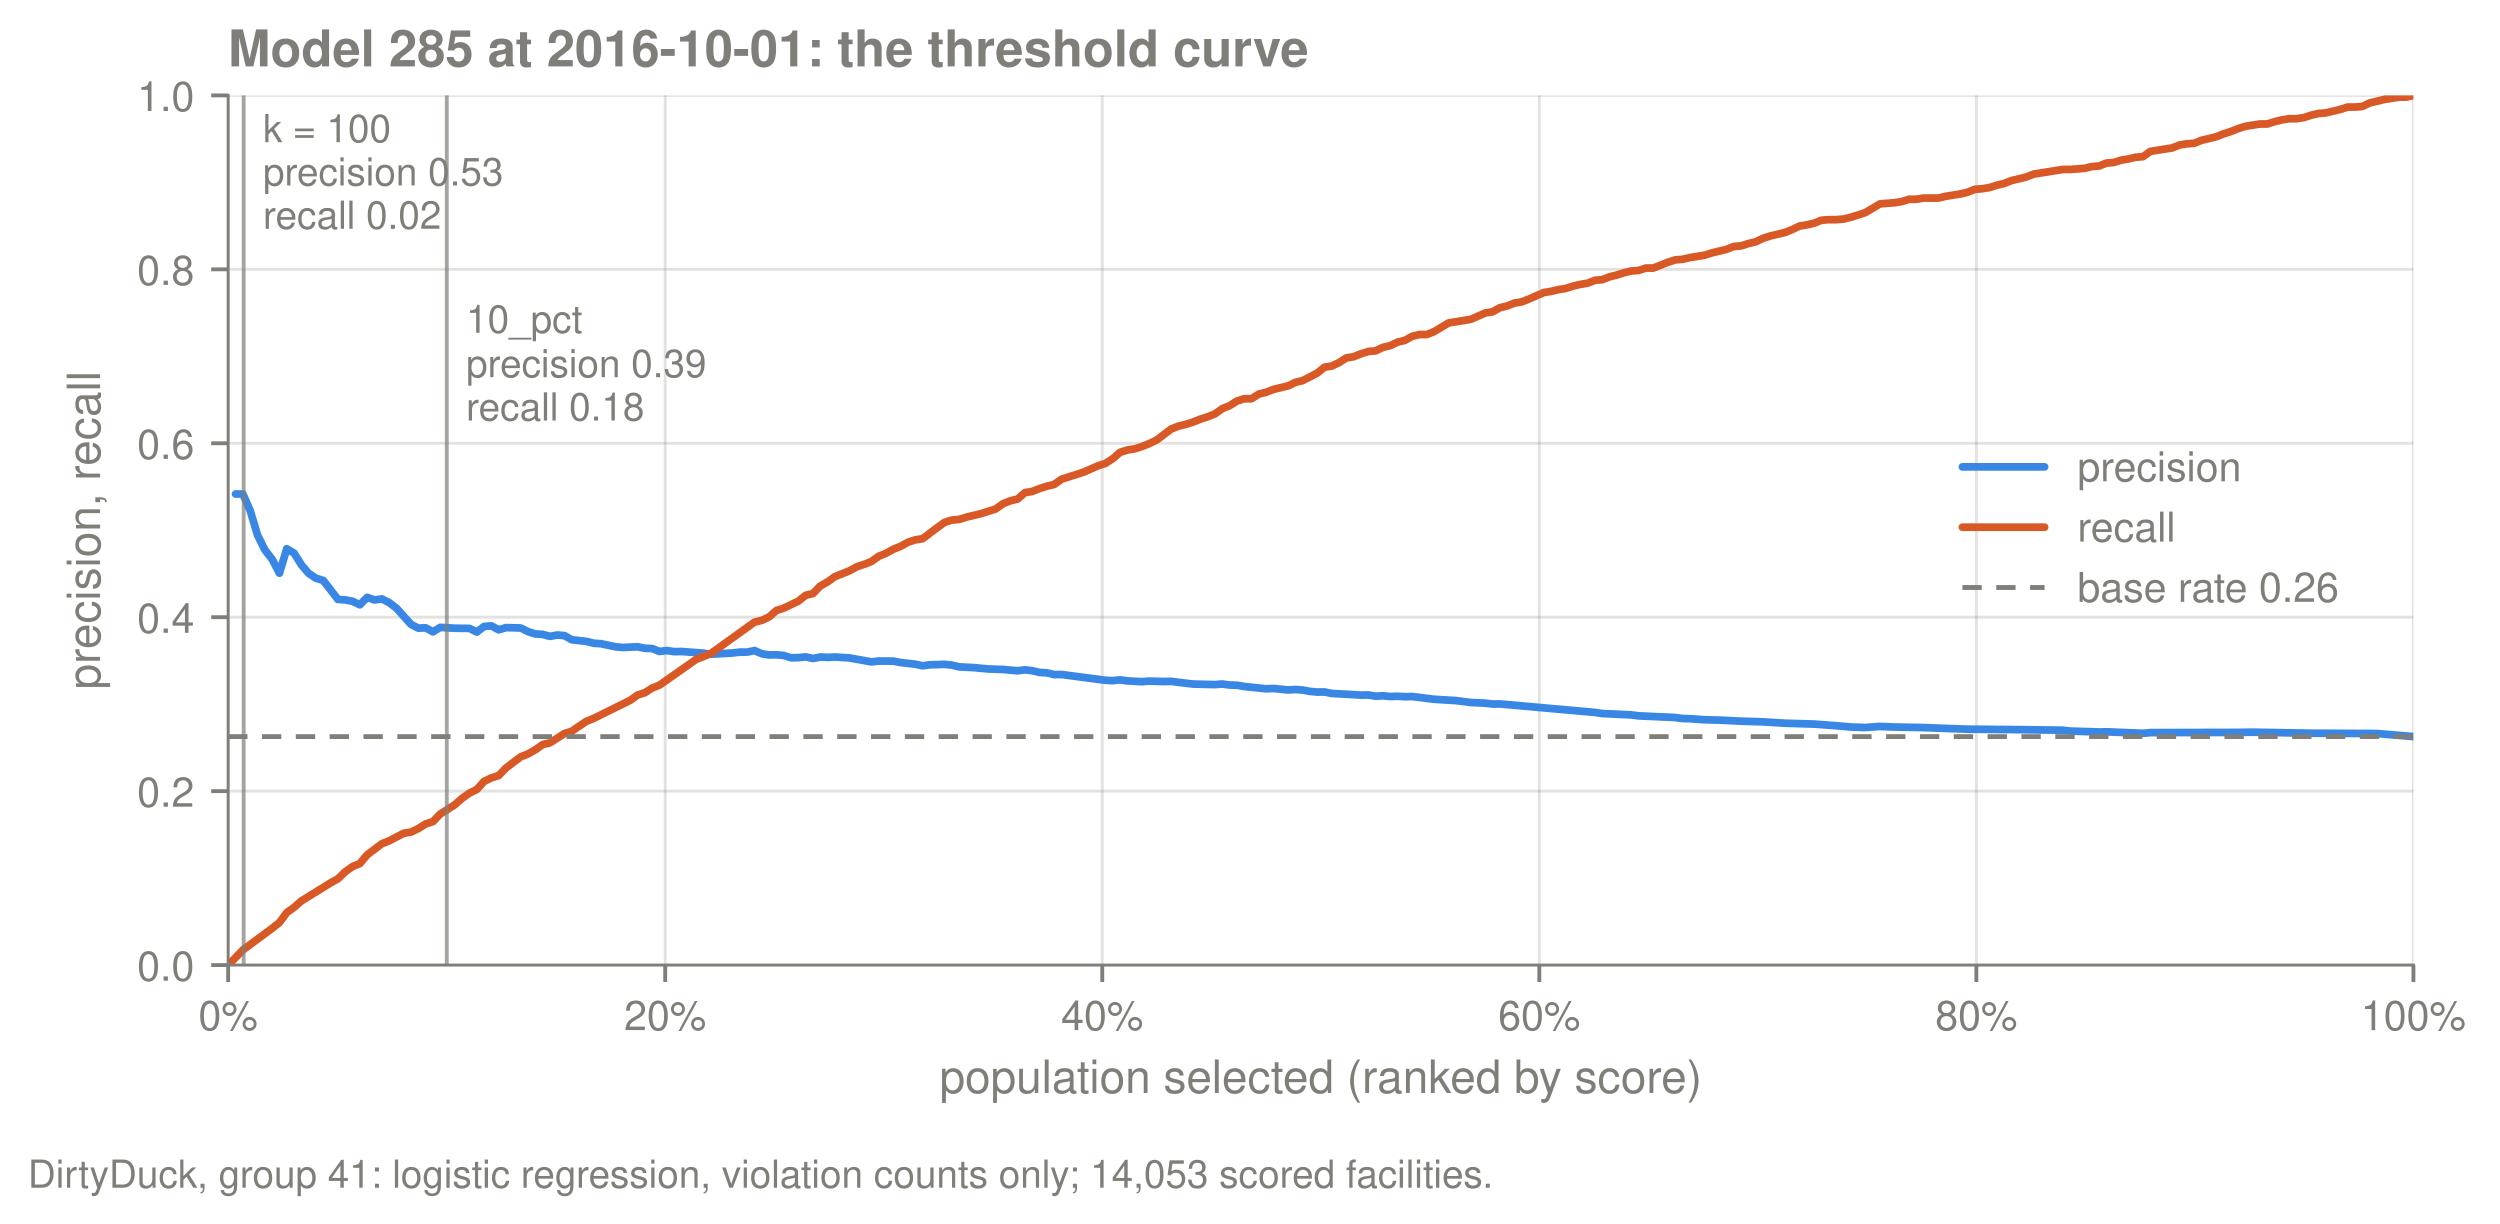
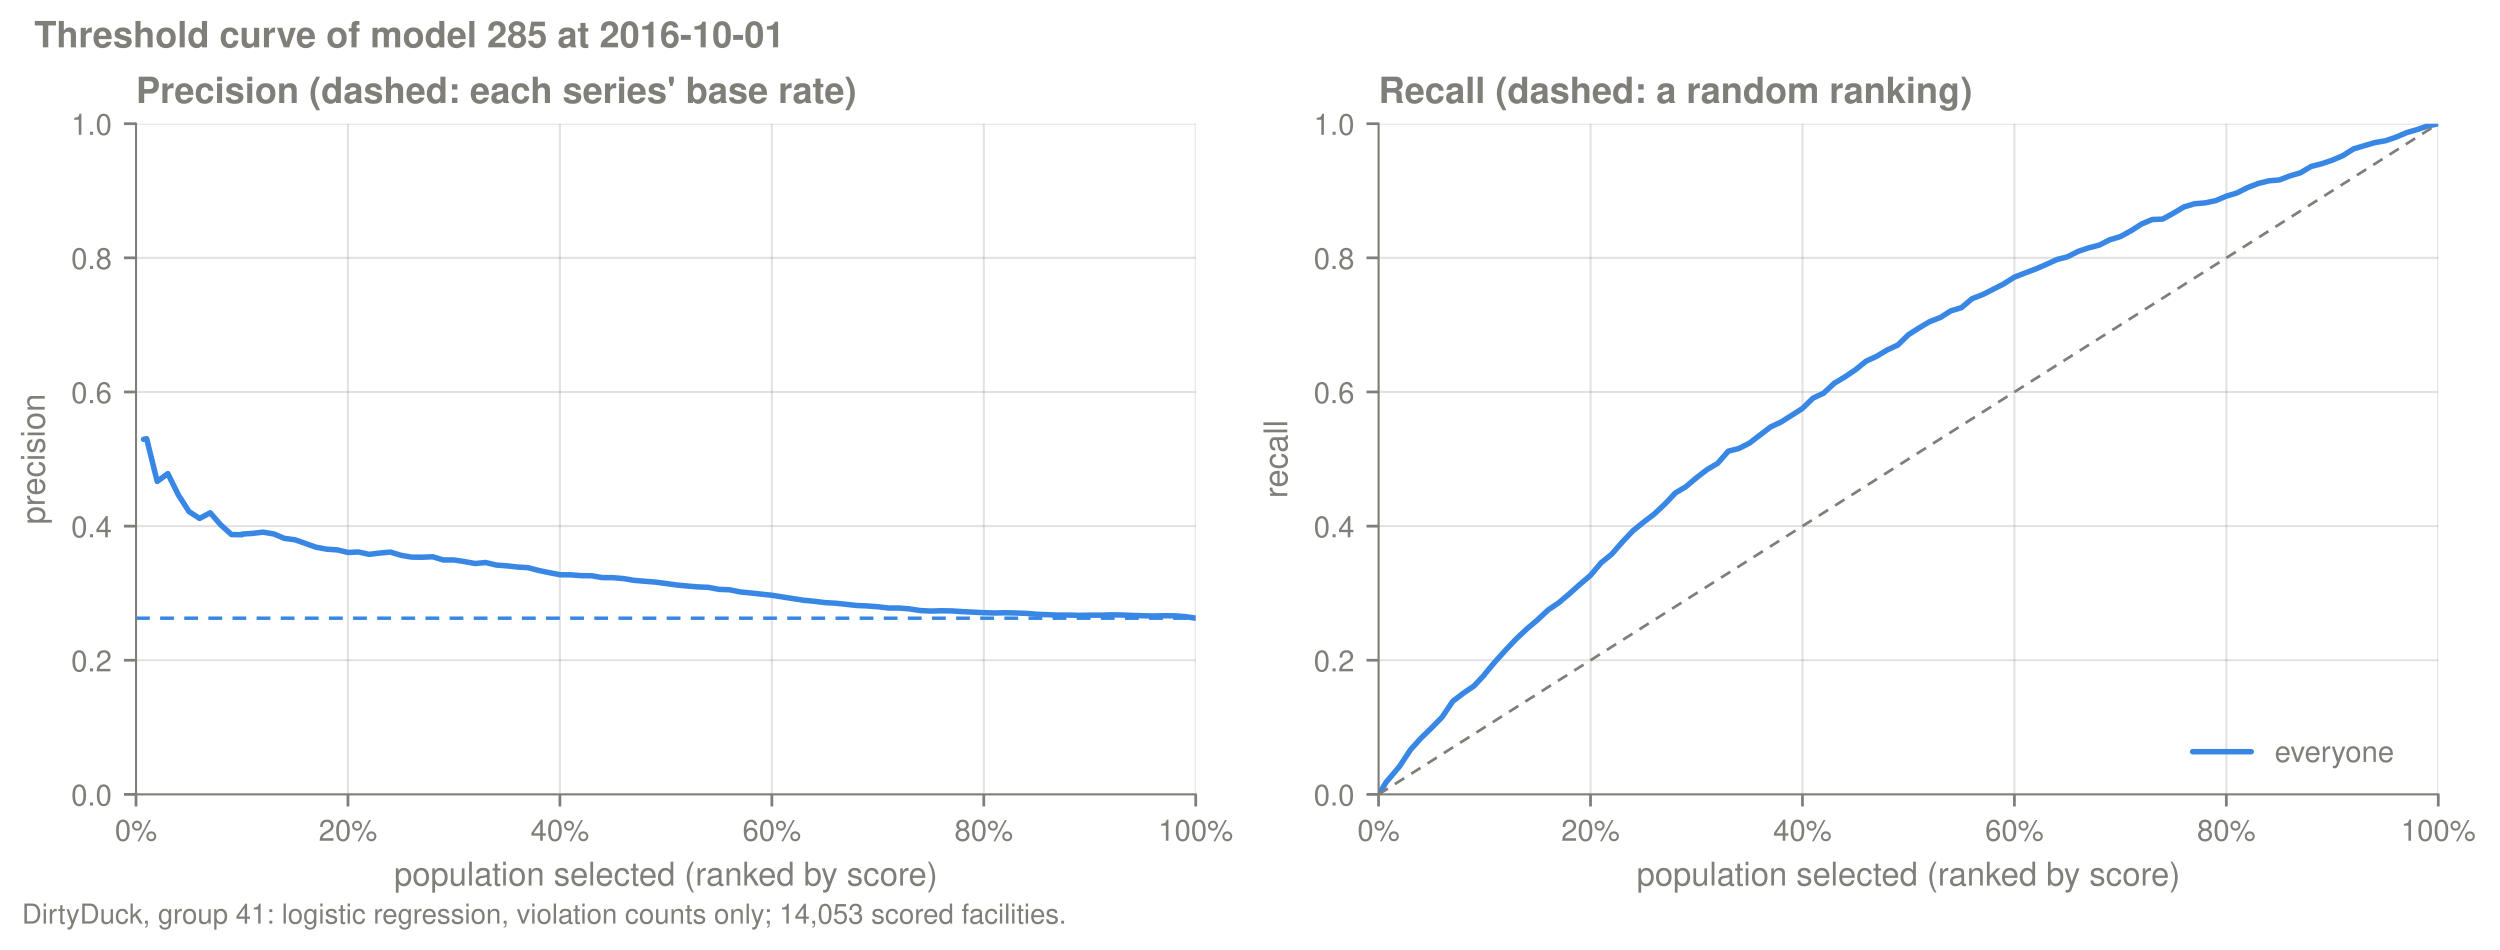
- <svg xmlns="http://www.w3.org/2000/svg" xmlns:xlink="http://www.w3.org/1999/xlink" width="517.203pt" height="253.141pt" viewBox="0 0 517.203 253.141" version="1.1">
+ <svg xmlns="http://www.w3.org/2000/svg" xmlns:xlink="http://www.w3.org/1999/xlink" width="725.52pt" height="275.462pt" viewBox="0 0 725.52 275.462" version="1.1">
  <defs>
    <style type="text/css">*{stroke-linejoin: round; stroke-linecap: butt}</style>
  </defs>
  <g id="figure_1">
    <g id="patch_1">
-       <path d="M 0 253.141  L 517.203 253.141  L 517.203 -0  L 0 -0  L 0 253.141  z " style="fill: none" />
+       <path d="M 0 275.462  L 725.52 275.462  L 725.52 0  L 0 0  L 0 275.462  z " style="fill: none" />
    </g>
    <g id="axes_1">
      <g id="patch_2">
-         <path d="M 47.198 199.658  L 499.293 199.658  L 499.293 19.738  L 47.198 19.738  L 47.198 199.658  z " style="fill: none" />
+         <path d="M 39.472 230.539  L 347.009 230.539  L 347.009 35.901  L 39.472 35.901  L 39.472 230.539  z " style="fill: none" />
      </g>
      <g id="matplotlib.axis_1">
        <g id="xtick_1">
          <g id="line2d_1">
-             <path d="M 47.198 199.658  L 47.198 19.738  " clip-path="url(#paff1254a49)" style="fill: none; stroke: #807e78; stroke-opacity: 0.22; stroke-width: 0.6; stroke-linecap: round" />
+             <path d="M 39.472 230.539  L 39.472 35.901  " clip-path="url(#p71c44b468e)" style="fill: none; stroke: #807e78; stroke-opacity: 0.22; stroke-width: 0.6; stroke-linecap: round" />
          </g>
          <g id="line2d_2">
            <defs>
-               <path id="mf71be8a03b" d="M 0 0  L 0 3.5  " style="stroke: #807e78; stroke-width: 0.8" />
+               <path id="m7ca76c869c" d="M 0 0  L 0 3.5  " style="stroke: #807e78; stroke-width: 0.8" />
            </defs>
            <g>
-               <use xlink:href="#mf71be8a03b" x="47.198" y="199.658" style="fill: #807e78; stroke: #807e78; stroke-width: 0.8" />
+               <use xlink:href="#m7ca76c869c" x="39.472" y="230.539" style="fill: #807e78; stroke: #807e78; stroke-width: 0.8" />
            </g>
          </g>
          <g id="text_1">
-             <text style="font-size: 8.5px; font-family: system-ui, -apple-system, 'Segoe UI', Helvetica, Arial, sans-serif; text-anchor: middle; fill: #807e78" x="47.198" y="213.117" transform="rotate(-0 47.198 213.117)">0%</text>
+             <text style="font-size: 8.5px; font-family: system-ui, -apple-system, 'Segoe UI', Helvetica, Arial, sans-serif; text-anchor: middle; fill: #807e78" x="39.472" y="243.998" transform="rotate(-0 39.47187 243.9976)">0%</text>
          </g>
        </g>
        <g id="xtick_2">
          <g id="line2d_3">
-             <path d="M 137.617 199.658  L 137.617 19.738  " clip-path="url(#paff1254a49)" style="fill: none; stroke: #807e78; stroke-opacity: 0.22; stroke-width: 0.6; stroke-linecap: round" />
+             <path d="M 100.979 230.539  L 100.979 35.901  " clip-path="url(#p71c44b468e)" style="fill: none; stroke: #807e78; stroke-opacity: 0.22; stroke-width: 0.6; stroke-linecap: round" />
          </g>
          <g id="line2d_4">
            <g>
-               <use xlink:href="#mf71be8a03b" x="137.617" y="199.658" style="fill: #807e78; stroke: #807e78; stroke-width: 0.8" />
+               <use xlink:href="#m7ca76c869c" x="100.979" y="230.539" style="fill: #807e78; stroke: #807e78; stroke-width: 0.8" />
            </g>
          </g>
          <g id="text_2">
-             <text style="font-size: 8.5px; font-family: system-ui, -apple-system, 'Segoe UI', Helvetica, Arial, sans-serif; text-anchor: middle; fill: #807e78" x="137.617" y="213.117" transform="rotate(-0 137.617 213.117)">20%</text>
+             <text style="font-size: 8.5px; font-family: system-ui, -apple-system, 'Segoe UI', Helvetica, Arial, sans-serif; text-anchor: middle; fill: #807e78" x="100.979" y="243.998" transform="rotate(-0 100.9794 243.9976)">20%</text>
          </g>
        </g>
        <g id="xtick_3">
          <g id="line2d_5">
-             <path d="M 228.036 199.658  L 228.036 19.738  " clip-path="url(#paff1254a49)" style="fill: none; stroke: #807e78; stroke-opacity: 0.22; stroke-width: 0.6; stroke-linecap: round" />
+             <path d="M 162.487 230.539  L 162.487 35.901  " clip-path="url(#p71c44b468e)" style="fill: none; stroke: #807e78; stroke-opacity: 0.22; stroke-width: 0.6; stroke-linecap: round" />
          </g>
          <g id="line2d_6">
            <g>
-               <use xlink:href="#mf71be8a03b" x="228.036" y="199.658" style="fill: #807e78; stroke: #807e78; stroke-width: 0.8" />
+               <use xlink:href="#m7ca76c869c" x="162.487" y="230.539" style="fill: #807e78; stroke: #807e78; stroke-width: 0.8" />
            </g>
          </g>
          <g id="text_3">
-             <text style="font-size: 8.5px; font-family: system-ui, -apple-system, 'Segoe UI', Helvetica, Arial, sans-serif; text-anchor: middle; fill: #807e78" x="228.036" y="213.117" transform="rotate(-0 228.036 213.117)">40%</text>
+             <text style="font-size: 8.5px; font-family: system-ui, -apple-system, 'Segoe UI', Helvetica, Arial, sans-serif; text-anchor: middle; fill: #807e78" x="162.487" y="243.998" transform="rotate(-0 162.4869 243.9976)">40%</text>
          </g>
        </g>
        <g id="xtick_4">
          <g id="line2d_7">
-             <path d="M 318.455 199.658  L 318.455 19.738  " clip-path="url(#paff1254a49)" style="fill: none; stroke: #807e78; stroke-opacity: 0.22; stroke-width: 0.6; stroke-linecap: round" />
+             <path d="M 223.994 230.539  L 223.994 35.901  " clip-path="url(#p71c44b468e)" style="fill: none; stroke: #807e78; stroke-opacity: 0.22; stroke-width: 0.6; stroke-linecap: round" />
          </g>
          <g id="line2d_8">
            <g>
-               <use xlink:href="#mf71be8a03b" x="318.455" y="199.658" style="fill: #807e78; stroke: #807e78; stroke-width: 0.8" />
+               <use xlink:href="#m7ca76c869c" x="223.994" y="230.539" style="fill: #807e78; stroke: #807e78; stroke-width: 0.8" />
            </g>
          </g>
          <g id="text_4">
-             <text style="font-size: 8.5px; font-family: system-ui, -apple-system, 'Segoe UI', Helvetica, Arial, sans-serif; text-anchor: middle; fill: #807e78" x="318.455" y="213.117" transform="rotate(-0 318.455 213.117)">60%</text>
+             <text style="font-size: 8.5px; font-family: system-ui, -apple-system, 'Segoe UI', Helvetica, Arial, sans-serif; text-anchor: middle; fill: #807e78" x="223.994" y="243.998" transform="rotate(-0 223.9944 243.9976)">60%</text>
          </g>
        </g>
        <g id="xtick_5">
          <g id="line2d_9">
-             <path d="M 408.874 199.658  L 408.874 19.738  " clip-path="url(#paff1254a49)" style="fill: none; stroke: #807e78; stroke-opacity: 0.22; stroke-width: 0.6; stroke-linecap: round" />
+             <path d="M 285.502 230.539  L 285.502 35.901  " clip-path="url(#p71c44b468e)" style="fill: none; stroke: #807e78; stroke-opacity: 0.22; stroke-width: 0.6; stroke-linecap: round" />
          </g>
          <g id="line2d_10">
            <g>
-               <use xlink:href="#mf71be8a03b" x="408.874" y="199.658" style="fill: #807e78; stroke: #807e78; stroke-width: 0.8" />
+               <use xlink:href="#m7ca76c869c" x="285.502" y="230.539" style="fill: #807e78; stroke: #807e78; stroke-width: 0.8" />
            </g>
          </g>
          <g id="text_5">
-             <text style="font-size: 8.5px; font-family: system-ui, -apple-system, 'Segoe UI', Helvetica, Arial, sans-serif; text-anchor: middle; fill: #807e78" x="408.874" y="213.117" transform="rotate(-0 408.874 213.117)">80%</text>
+             <text style="font-size: 8.5px; font-family: system-ui, -apple-system, 'Segoe UI', Helvetica, Arial, sans-serif; text-anchor: middle; fill: #807e78" x="285.502" y="243.998" transform="rotate(-0 285.5019 243.9976)">80%</text>
          </g>
        </g>
        <g id="xtick_6">
          <g id="line2d_11">
-             <path d="M 499.293 199.658  L 499.293 19.738  " clip-path="url(#paff1254a49)" style="fill: none; stroke: #807e78; stroke-opacity: 0.22; stroke-width: 0.6; stroke-linecap: round" />
+             <path d="M 347.009 230.539  L 347.009 35.901  " clip-path="url(#p71c44b468e)" style="fill: none; stroke: #807e78; stroke-opacity: 0.22; stroke-width: 0.6; stroke-linecap: round" />
          </g>
          <g id="line2d_12">
            <g>
-               <use xlink:href="#mf71be8a03b" x="499.293" y="199.658" style="fill: #807e78; stroke: #807e78; stroke-width: 0.8" />
+               <use xlink:href="#m7ca76c869c" x="347.009" y="230.539" style="fill: #807e78; stroke: #807e78; stroke-width: 0.8" />
            </g>
          </g>
          <g id="text_6">
-             <text style="font-size: 8.5px; font-family: system-ui, -apple-system, 'Segoe UI', Helvetica, Arial, sans-serif; text-anchor: middle; fill: #807e78" x="499.293" y="213.117" transform="rotate(-0 499.293 213.117)">100%</text>
+             <text style="font-size: 8.5px; font-family: system-ui, -apple-system, 'Segoe UI', Helvetica, Arial, sans-serif; text-anchor: middle; fill: #807e78" x="347.009" y="243.998" transform="rotate(-0 347.0094 243.9976)">100%</text>
          </g>
        </g>
        <g id="text_7">
-           <text style="font-size: 9.5px; font-family: system-ui, -apple-system, 'Segoe UI', Helvetica, Arial, sans-serif; text-anchor: middle; fill: #807e78" x="273.245" y="226.103" transform="rotate(-0 273.2455 226.1033)">population selected (ranked by score)</text>
+           <text style="font-size: 9.5px; font-family: system-ui, -apple-system, 'Segoe UI', Helvetica, Arial, sans-serif; text-anchor: middle; fill: #807e78" x="193.241" y="256.984" transform="rotate(-0 193.2406 256.9838)">population selected (ranked by score)</text>
        </g>
      </g>
      <g id="matplotlib.axis_2">
        <g id="ytick_1">
          <g id="line2d_13">
-             <path d="M 47.198 199.658  L 499.293 199.658  " clip-path="url(#paff1254a49)" style="fill: none; stroke: #807e78; stroke-opacity: 0.22; stroke-width: 0.6; stroke-linecap: round" />
+             <path d="M 39.472 230.539  L 347.009 230.539  " clip-path="url(#p71c44b468e)" style="fill: none; stroke: #807e78; stroke-opacity: 0.22; stroke-width: 0.6; stroke-linecap: round" />
          </g>
          <g id="line2d_14">
            <defs>
-               <path id="m16d08b4e12" d="M 0 0  L -3.5 0  " style="stroke: #807e78; stroke-width: 0.8" />
+               <path id="m4a74f7f7e6" d="M 0 0  L -3.5 0  " style="stroke: #807e78; stroke-width: 0.8" />
            </defs>
            <g>
-               <use xlink:href="#m16d08b4e12" x="47.198" y="199.658" style="fill: #807e78; stroke: #807e78; stroke-width: 0.8" />
+               <use xlink:href="#m4a74f7f7e6" x="39.472" y="230.539" style="fill: #807e78; stroke: #807e78; stroke-width: 0.8" />
            </g>
          </g>
          <g id="text_8">
-             <text style="font-size: 8.5px; font-family: system-ui, -apple-system, 'Segoe UI', Helvetica, Arial, sans-serif; text-anchor: end; fill: #807e78" x="40.198" y="202.888" transform="rotate(-0 40.198 202.8877)">0.0</text>
+             <text style="font-size: 8.5px; font-family: system-ui, -apple-system, 'Segoe UI', Helvetica, Arial, sans-serif; text-anchor: end; fill: #807e78" x="32.472" y="233.768" transform="rotate(-0 32.47187 233.7682)">0.0</text>
          </g>
        </g>
        <g id="ytick_2">
          <g id="line2d_15">
-             <path d="M 47.198 163.674  L 499.293 163.674  " clip-path="url(#paff1254a49)" style="fill: none; stroke: #807e78; stroke-opacity: 0.22; stroke-width: 0.6; stroke-linecap: round" />
+             <path d="M 39.472 191.611  L 347.009 191.611  " clip-path="url(#p71c44b468e)" style="fill: none; stroke: #807e78; stroke-opacity: 0.22; stroke-width: 0.6; stroke-linecap: round" />
          </g>
          <g id="line2d_16">
            <g>
-               <use xlink:href="#m16d08b4e12" x="47.198" y="163.674" style="fill: #807e78; stroke: #807e78; stroke-width: 0.8" />
+               <use xlink:href="#m4a74f7f7e6" x="39.472" y="191.611" style="fill: #807e78; stroke: #807e78; stroke-width: 0.8" />
            </g>
          </g>
          <g id="text_9">
-             <text style="font-size: 8.5px; font-family: system-ui, -apple-system, 'Segoe UI', Helvetica, Arial, sans-serif; text-anchor: end; fill: #807e78" x="40.198" y="166.904" transform="rotate(-0 40.198 166.9037)">0.2</text>
+             <text style="font-size: 8.5px; font-family: system-ui, -apple-system, 'Segoe UI', Helvetica, Arial, sans-serif; text-anchor: end; fill: #807e78" x="32.472" y="194.841" transform="rotate(-0 32.47187 194.8406)">0.2</text>
          </g>
        </g>
        <g id="ytick_3">
          <g id="line2d_17">
-             <path d="M 47.198 127.69  L 499.293 127.69  " clip-path="url(#paff1254a49)" style="fill: none; stroke: #807e78; stroke-opacity: 0.22; stroke-width: 0.6; stroke-linecap: round" />
+             <path d="M 39.472 152.684  L 347.009 152.684  " clip-path="url(#p71c44b468e)" style="fill: none; stroke: #807e78; stroke-opacity: 0.22; stroke-width: 0.6; stroke-linecap: round" />
          </g>
          <g id="line2d_18">
            <g>
-               <use xlink:href="#m16d08b4e12" x="47.198" y="127.69" style="fill: #807e78; stroke: #807e78; stroke-width: 0.8" />
+               <use xlink:href="#m4a74f7f7e6" x="39.472" y="152.684" style="fill: #807e78; stroke: #807e78; stroke-width: 0.8" />
            </g>
          </g>
          <g id="text_10">
-             <text style="font-size: 8.5px; font-family: system-ui, -apple-system, 'Segoe UI', Helvetica, Arial, sans-serif; text-anchor: end; fill: #807e78" x="40.198" y="130.92" transform="rotate(-0 40.198 130.9197)">0.4</text>
+             <text style="font-size: 8.5px; font-family: system-ui, -apple-system, 'Segoe UI', Helvetica, Arial, sans-serif; text-anchor: end; fill: #807e78" x="32.472" y="155.913" transform="rotate(-0 32.47187 155.913)">0.4</text>
          </g>
        </g>
        <g id="ytick_4">
          <g id="line2d_19">
-             <path d="M 47.198 91.706  L 499.293 91.706  " clip-path="url(#paff1254a49)" style="fill: none; stroke: #807e78; stroke-opacity: 0.22; stroke-width: 0.6; stroke-linecap: round" />
+             <path d="M 39.472 113.756  L 347.009 113.756  " clip-path="url(#p71c44b468e)" style="fill: none; stroke: #807e78; stroke-opacity: 0.22; stroke-width: 0.6; stroke-linecap: round" />
          </g>
          <g id="line2d_20">
            <g>
-               <use xlink:href="#m16d08b4e12" x="47.198" y="91.706" style="fill: #807e78; stroke: #807e78; stroke-width: 0.8" />
+               <use xlink:href="#m4a74f7f7e6" x="39.472" y="113.756" style="fill: #807e78; stroke: #807e78; stroke-width: 0.8" />
            </g>
          </g>
          <g id="text_11">
-             <text style="font-size: 8.5px; font-family: system-ui, -apple-system, 'Segoe UI', Helvetica, Arial, sans-serif; text-anchor: end; fill: #807e78" x="40.198" y="94.936" transform="rotate(-0 40.198 94.93569)">0.6</text>
+             <text style="font-size: 8.5px; font-family: system-ui, -apple-system, 'Segoe UI', Helvetica, Arial, sans-serif; text-anchor: end; fill: #807e78" x="32.472" y="116.985" transform="rotate(-0 32.47187 116.9854)">0.6</text>
          </g>
        </g>
        <g id="ytick_5">
          <g id="line2d_21">
-             <path d="M 47.198 55.722  L 499.293 55.722  " clip-path="url(#paff1254a49)" style="fill: none; stroke: #807e78; stroke-opacity: 0.22; stroke-width: 0.6; stroke-linecap: round" />
+             <path d="M 39.472 74.828  L 347.009 74.828  " clip-path="url(#p71c44b468e)" style="fill: none; stroke: #807e78; stroke-opacity: 0.22; stroke-width: 0.6; stroke-linecap: round" />
          </g>
          <g id="line2d_22">
            <g>
-               <use xlink:href="#m16d08b4e12" x="47.198" y="55.722" style="fill: #807e78; stroke: #807e78; stroke-width: 0.8" />
+               <use xlink:href="#m4a74f7f7e6" x="39.472" y="74.828" style="fill: #807e78; stroke: #807e78; stroke-width: 0.8" />
            </g>
          </g>
          <g id="text_12">
-             <text style="font-size: 8.5px; font-family: system-ui, -apple-system, 'Segoe UI', Helvetica, Arial, sans-serif; text-anchor: end; fill: #807e78" x="40.198" y="58.952" transform="rotate(-0 40.198 58.9517)">0.8</text>
+             <text style="font-size: 8.5px; font-family: system-ui, -apple-system, 'Segoe UI', Helvetica, Arial, sans-serif; text-anchor: end; fill: #807e78" x="32.472" y="78.058" transform="rotate(-0 32.47187 78.05781)">0.8</text>
          </g>
        </g>
        <g id="ytick_6">
          <g id="line2d_23">
-             <path d="M 47.198 19.738  L 499.293 19.738  " clip-path="url(#paff1254a49)" style="fill: none; stroke: #807e78; stroke-opacity: 0.22; stroke-width: 0.6; stroke-linecap: round" />
+             <path d="M 39.472 35.901  L 347.009 35.901  " clip-path="url(#p71c44b468e)" style="fill: none; stroke: #807e78; stroke-opacity: 0.22; stroke-width: 0.6; stroke-linecap: round" />
          </g>
          <g id="line2d_24">
            <g>
-               <use xlink:href="#m16d08b4e12" x="47.198" y="19.738" style="fill: #807e78; stroke: #807e78; stroke-width: 0.8" />
+               <use xlink:href="#m4a74f7f7e6" x="39.472" y="35.901" style="fill: #807e78; stroke: #807e78; stroke-width: 0.8" />
            </g>
          </g>
          <g id="text_13">
-             <text style="font-size: 8.5px; font-family: system-ui, -apple-system, 'Segoe UI', Helvetica, Arial, sans-serif; text-anchor: end; fill: #807e78" x="40.198" y="22.968" transform="rotate(-0 40.198 22.96769)">1.0</text>
+             <text style="font-size: 8.5px; font-family: system-ui, -apple-system, 'Segoe UI', Helvetica, Arial, sans-serif; text-anchor: end; fill: #807e78" x="32.472" y="39.13" transform="rotate(-0 32.47187 39.13021)">1.0</text>
          </g>
        </g>
        <g id="text_14">
-           <text style="font-size: 9.5px; font-family: system-ui, -apple-system, 'Segoe UI', Helvetica, Arial, sans-serif; text-anchor: middle; fill: #807e78" x="20.705" y="109.698" transform="rotate(-90 20.70464 109.6984)">precision, recall</text>
+           <text style="font-size: 9.5px; font-family: system-ui, -apple-system, 'Segoe UI', Helvetica, Arial, sans-serif; text-anchor: middle; fill: #807e78" x="12.979" y="133.22" transform="rotate(-90 12.97852 133.2199)">precision</text>
        </g>
      </g>
      <g id="line2d_25">
-         <path d="M 48.742 102.202  L 50.254 102.202  L 51.766 105.67  L 53.278 110.709  L 54.79 113.751  L 56.302 115.696  L 57.814 118.583  L 59.326 113.526  L 60.838 114.433  L 62.35 116.85  L 63.862 118.626  L 65.374 119.623  L 66.886 120.09  L 69.911 124.01  L 71.423 124.101  L 72.935 124.395  L 74.447 125.12  L 75.959 123.585  L 77.471 124.122  L 78.983 123.903  L 80.495 124.662  L 82.007 125.811  L 85.031 129.174  L 86.543 129.954  L 88.055 129.882  L 89.567 130.717  L 91.079 129.794  L 94.103 129.971  L 97.127 130.004  L 98.639 130.758  L 100.151 129.603  L 101.663 129.483  L 103.175 130.294  L 104.687 129.839  L 107.711 129.917  L 109.223 130.664  L 110.735 131.144  L 112.247 131.238  L 113.759 131.653  L 115.271 131.377  L 116.783 131.502  L 118.295 132.356  L 121.319 132.689  L 122.831 133.074  L 124.343 133.176  L 127.367 133.812  L 128.879 133.952  L 131.903 133.806  L 133.416 134.118  L 134.928 134.17  L 136.44 134.774  L 137.952 134.584  L 139.464 134.814  L 140.976 134.78  L 145.512 135.131  L 147.024 135.35  L 151.56 135.089  L 153.072 134.914  L 154.584 134.905  L 156.096 134.595  L 157.608 135.253  L 159.12 135.493  L 160.632 135.462  L 162.144 135.603  L 163.656 136.085  L 165.168 136.049  L 166.68 135.897  L 168.192 136.233  L 169.704 135.926  L 171.216 136.003  L 172.728 135.921  L 175.752 136.113  L 178.776 136.659  L 180.288 136.936  L 181.8 136.754  L 184.824 136.775  L 186.336 137.07  L 189.36 137.408  L 190.872 137.737  L 192.384 137.533  L 195.408 137.445  L 196.92 137.597  L 198.433 137.962  L 201.457 138.115  L 204.481 138.399  L 207.505 138.499  L 210.529 138.771  L 212.041 138.579  L 213.553 138.76  L 215.065 139.117  L 216.577 139.194  L 218.089 139.563  L 219.601 139.541  L 228.673 140.736  L 230.185 140.815  L 231.697 140.647  L 233.209 140.861  L 236.233 141.026  L 237.745 140.912  L 240.769 140.997  L 242.281 140.962  L 245.305 141.342  L 246.817 141.517  L 251.353 141.63  L 252.865 141.513  L 254.377 141.719  L 255.889 141.761  L 257.401 142.02  L 261.937 142.498  L 263.45 142.43  L 266.474 142.742  L 267.986 142.652  L 269.498 142.752  L 271.01 143.037  L 272.522 143.172  L 274.002 143.158  L 275.514 143.461  L 280.05 143.708  L 281.562 143.806  L 283.074 143.775  L 284.586 144.034  L 286.098 143.946  L 287.61 144.097  L 289.122 144.042  L 290.634 144.143  L 292.146 144.1  L 296.682 144.665  L 301.218 144.943  L 304.242 145.329  L 307.266 145.469  L 308.778 145.649  L 310.29 145.63  L 329.946 147.388  L 331.458 147.614  L 337.506 147.905  L 339.019 148.098  L 346.579 148.44  L 348.091 148.65  L 349.603 148.691  L 352.627 148.902  L 355.651 148.974  L 360.187 149.194  L 364.723 149.337  L 369.259 149.619  L 375.307 149.798  L 379.843 150.135  L 382.867 150.404  L 385.891 150.506  L 388.915 150.29  L 391.939 150.411  L 397.987 150.521  L 402.524 150.694  L 407.06 150.857  L 417.644 150.947  L 425.204 151.047  L 426.716 151.062  L 428.228 151.244  L 434.276 151.431  L 435.788 151.397  L 438.812 151.522  L 443.348 151.712  L 444.86 151.567  L 463.004 151.523  L 466.028 151.474  L 478.125 151.691  L 491.733 151.751  L 499.293 152.388  L 499.293 152.388  " clip-path="url(#paff1254a49)" style="fill: none; stroke: #3987e5; stroke-width: 1.6; stroke-linecap: round" />
+         <path d="M 41.66 127.495  L 42.558 127.322  L 45.621 139.708  L 48.707 137.451  L 51.771 143.647  L 54.856 148.469  L 57.92 150.449  L 61.006 148.815  L 64.07 152.336  L 67.155 155.124  L 70.219 155.177  L 70.241 155.003  L 73.305 154.789  L 76.369 154.438  L 79.454 154.956  L 82.518 156.237  L 85.604 156.645  L 88.667 157.727  L 91.753 158.812  L 94.839 159.384  L 97.902 159.582  L 100.988 160.325  L 104.052 160.196  L 107.138 160.876  L 110.201 160.499  L 113.287 160.22  L 116.351 161.148  L 119.436 161.681  L 122.5 161.711  L 125.586 161.577  L 128.65 162.51  L 131.735 162.503  L 134.799 162.977  L 137.885 163.535  L 140.949 163.249  L 144.034 163.986  L 147.12 164.216  L 150.184 164.559  L 153.269 164.747  L 156.333 165.555  L 159.419 166.194  L 162.483 166.799  L 165.568 166.817  L 168.632 167.059  L 171.718 167.094  L 174.781 167.626  L 177.867 167.636  L 180.931 167.914  L 184.016 168.423  L 187.08 168.685  L 190.166 168.928  L 193.252 169.333  L 196.315 169.762  L 199.401 170.053  L 202.465 170.318  L 205.55 170.448  L 208.614 171.031  L 211.7 171.156  L 214.764 171.777  L 217.849 172.08  L 220.913 172.419  L 223.999 172.746  L 227.063 173.24  L 230.148 173.719  L 233.212 174.204  L 236.298 174.49  L 239.361 174.881  L 242.447 175.053  L 245.533 175.376  L 248.597 175.717  L 251.682 175.847  L 254.746 176.082  L 257.832 176.451  L 260.895 176.451  L 263.981 176.709  L 267.045 177.187  L 270.13 177.34  L 273.194 177.248  L 276.28 177.297  L 279.344 177.503  L 282.429 177.652  L 285.493 177.805  L 288.579 177.893  L 291.643 177.825  L 294.728 177.896  L 297.814 177.999  L 300.878 178.263  L 303.963 178.38  L 307.027 178.51  L 310.113 178.496  L 313.177 178.581  L 316.262 178.532  L 319.326 178.528  L 322.412 178.439  L 325.475 178.467  L 328.561 178.6  L 331.625 178.695  L 334.711 178.761  L 337.774 178.699  L 340.86 178.715  L 343.924 178.936  L 347.009 179.401  " clip-path="url(#p71c44b468e)" style="fill: none; stroke: #3987e5; stroke-width: 1.6; stroke-linecap: round" />
      </g>
      <g id="line2d_26">
-         <path d="M 47.23 199.658  L 50.254 196.521  L 56.302 192.056  L 57.814 190.849  L 59.326 188.798  L 60.838 187.712  L 62.35 186.385  L 68.398 182.644  L 69.911 181.799  L 71.423 180.351  L 72.935 179.265  L 74.447 178.662  L 75.959 176.852  L 78.983 174.559  L 80.495 173.956  L 83.519 172.387  L 85.031 172.145  L 86.543 171.421  L 88.055 170.456  L 89.567 169.973  L 91.079 168.405  L 94.103 166.474  L 95.615 165.147  L 97.127 164.061  L 98.639 163.336  L 100.151 161.647  L 101.663 160.923  L 103.175 160.44  L 104.687 158.872  L 107.711 156.579  L 109.223 155.976  L 110.735 155.131  L 112.247 154.045  L 113.759 153.683  L 116.783 151.752  L 118.295 151.269  L 121.319 149.218  L 122.831 148.615  L 130.391 144.874  L 131.903 143.788  L 133.416 143.305  L 134.928 142.34  L 136.44 141.736  L 144 136.427  L 147.024 135.22  L 156.096 128.704  L 157.608 128.342  L 159.12 127.618  L 160.632 126.291  L 162.144 125.808  L 165.168 124.36  L 166.68 123.153  L 168.192 122.791  L 169.704 121.222  L 171.216 120.378  L 172.728 119.292  L 175.752 118.085  L 177.264 117.24  L 178.776 116.758  L 180.288 116.154  L 181.8 115.068  L 183.312 114.465  L 184.824 113.62  L 186.336 113.017  L 187.848 112.172  L 189.36 111.689  L 190.872 111.448  L 193.896 109.155  L 195.408 108.069  L 196.92 107.587  L 198.433 107.466  L 199.945 106.983  L 202.969 106.259  L 205.993 105.294  L 207.505 104.208  L 209.017 103.604  L 210.529 103.242  L 212.041 101.915  L 213.553 101.674  L 215.065 101.07  L 216.577 100.588  L 218.089 100.226  L 219.601 99.14  L 224.137 97.692  L 227.161 96.364  L 228.673 95.882  L 230.185 94.916  L 231.697 93.589  L 233.209 93.106  L 234.721 92.865  L 236.233 92.382  L 237.745 91.779  L 239.257 91.055  L 242.281 88.762  L 243.793 88.159  L 245.305 87.797  L 246.817 87.314  L 248.329 86.711  L 249.841 86.228  L 251.353 85.625  L 252.865 84.539  L 254.377 83.935  L 255.889 82.97  L 257.401 82.487  L 258.913 82.487  L 260.425 81.522  L 261.937 81.16  L 263.45 80.556  L 266.474 79.832  L 267.986 79.108  L 269.498 78.746  L 272.522 77.178  L 274.002 75.971  L 275.514 75.73  L 277.026 75.006  L 278.538 74.04  L 280.05 73.799  L 281.562 73.195  L 283.074 72.713  L 284.586 72.592  L 286.098 71.868  L 287.61 71.506  L 289.122 70.782  L 290.634 70.42  L 292.146 69.575  L 293.658 69.213  L 295.17 69.213  L 296.682 68.61  L 299.706 66.8  L 304.242 66.076  L 307.266 64.749  L 308.778 64.507  L 310.29 63.662  L 311.802 63.3  L 313.314 62.697  L 314.826 62.456  L 316.338 61.852  L 319.362 60.525  L 320.874 60.284  L 322.386 59.922  L 323.898 59.68  L 325.41 59.198  L 326.922 58.836  L 328.434 58.594  L 329.946 57.991  L 331.458 57.87  L 332.97 57.267  L 334.482 56.905  L 335.994 56.422  L 337.506 56.06  L 339.019 55.94  L 340.531 55.457  L 342.043 55.457  L 345.067 54.25  L 346.579 53.767  L 348.091 53.647  L 349.603 53.285  L 352.627 52.802  L 354.139 52.319  L 357.163 51.595  L 358.675 50.992  L 360.187 50.871  L 361.699 50.389  L 363.211 50.027  L 364.723 49.303  L 366.235 48.82  L 369.259 48.096  L 370.771 47.493  L 372.283 46.769  L 373.795 46.527  L 375.307 46.165  L 376.819 45.562  L 378.331 45.441  L 379.843 45.441  L 381.355 45.321  L 382.867 44.959  L 385.891 43.993  L 388.915 42.183  L 391.939 41.942  L 393.451 41.7  L 394.963 41.218  L 396.475 41.218  L 397.987 40.976  L 401.011 40.976  L 402.524 40.614  L 405.548 40.132  L 407.06 39.77  L 408.572 39.166  L 410.084 39.046  L 411.596 38.804  L 413.108 38.322  L 414.62 37.96  L 416.132 37.356  L 419.156 36.632  L 420.668 36.029  L 426.716 35.064  L 428.228 35.064  L 431.252 34.822  L 432.764 34.46  L 434.276 34.34  L 435.788 33.736  L 437.3 33.615  L 438.812 33.133  L 440.324 32.891  L 441.836 32.529  L 443.348 32.409  L 444.86 31.323  L 449.396 30.599  L 450.908 29.995  L 452.42 29.754  L 453.932 29.633  L 455.444 29.03  L 458.468 28.306  L 459.98 27.703  L 461.492 27.22  L 463.004 26.617  L 464.516 26.134  L 467.541 25.651  L 469.053 25.651  L 470.565 25.169  L 472.077 24.807  L 473.589 24.565  L 475.101 24.565  L 476.613 24.324  L 478.125 23.841  L 479.637 23.479  L 481.149 23.358  L 484.173 22.634  L 485.685 22.152  L 487.197 22.152  L 488.709 22.031  L 490.221 21.307  L 493.245 20.583  L 496.269 20.1  L 497.781 20.1  L 499.293 19.738  L 499.293 19.738  " clip-path="url(#paff1254a49)" style="fill: none; stroke: #d95926; stroke-width: 1.6; stroke-linecap: round" />
-       </g>
-       <g id="line2d_27">
-         <path d="M 47.198 152.388  L 499.293 152.388  " clip-path="url(#paff1254a49)" style="fill: none; stroke-dasharray: 4,3; stroke-dashoffset: 0; stroke: #807e78" />
-       </g>
-       <g id="line2d_28">
-         <path d="M 50.415 199.658  L 50.415 19.738  " clip-path="url(#paff1254a49)" style="fill: none; stroke: #807e78; stroke-opacity: 0.7; stroke-width: 0.8; stroke-linecap: round" />
-       </g>
-       <g id="line2d_29">
-         <path d="M 92.43 199.658  L 92.43 19.738  " clip-path="url(#paff1254a49)" style="fill: none; stroke: #807e78; stroke-opacity: 0.7; stroke-width: 0.8; stroke-linecap: round" />
+         <path d="M 39.472 179.401  L 347.009 179.401  " clip-path="url(#p71c44b468e)" style="fill: none; stroke-dasharray: 4,3; stroke-dashoffset: 0; stroke: #3987e5" />
      </g>
      <g id="patch_3">
-         <path d="M 47.198 199.658  L 47.198 19.738  " style="fill: none; stroke: #807e78; stroke-width: 0.6; stroke-linejoin: miter; stroke-linecap: square" />
+         <path d="M 39.472 230.539  L 39.472 35.901  " style="fill: none; stroke: #807e78; stroke-width: 0.6; stroke-linejoin: miter; stroke-linecap: square" />
      </g>
      <g id="patch_4">
-         <path d="M 47.198 199.658  L 499.293 199.658  " style="fill: none; stroke: #807e78; stroke-width: 0.6; stroke-linejoin: miter; stroke-linecap: square" />
+         <path d="M 39.472 230.539  L 347.009 230.539  " style="fill: none; stroke: #807e78; stroke-width: 0.6; stroke-linejoin: miter; stroke-linecap: square" />
      </g>
      <g id="text_15">
-         <text style="font-size: 8px; font-family: system-ui, -apple-system, 'Segoe UI', Helvetica, Arial, sans-serif; fill: #807e78" transform="translate(54.41507 29.41551)">k = 100</text>
-         <text style="font-size: 8px; font-family: system-ui, -apple-system, 'Segoe UI', Helvetica, Arial, sans-serif; fill: #807e78" transform="translate(54.41507 38.37376)">precision 0.53</text>
-         <text style="font-size: 8px; font-family: system-ui, -apple-system, 'Segoe UI', Helvetica, Arial, sans-serif; fill: #807e78" transform="translate(54.41507 47.33201)">recall 0.02</text>
-       </g>
-       <g id="text_16">
-         <text style="font-size: 8px; font-family: system-ui, -apple-system, 'Segoe UI', Helvetica, Arial, sans-serif; fill: #807e78" transform="translate(96.43002 68.85666)">10_pct</text>
-         <text style="font-size: 8px; font-family: system-ui, -apple-system, 'Segoe UI', Helvetica, Arial, sans-serif; fill: #807e78" transform="translate(96.43002 78.03741)">precision 0.39</text>
-         <text style="font-size: 8px; font-family: system-ui, -apple-system, 'Segoe UI', Helvetica, Arial, sans-serif; fill: #807e78" transform="translate(96.43002 86.99566)">recall 0.18</text>
-       </g>
-       <g id="text_17">
-         <text style="font-weight: 700; font-size: 10.5px; font-family: system-ui, -apple-system, 'Segoe UI', Helvetica, Arial, sans-serif; text-anchor: start; fill: #807e78" x="47.198" y="13.738" transform="rotate(-0 47.198 13.73836)">Model 285 at 2016-10-01: the threshold curve</text>
+         <text style="font-weight: 700; font-size: 10.5px; font-family: system-ui, -apple-system, 'Segoe UI', Helvetica, Arial, sans-serif; text-anchor: start; fill: #807e78" x="39.472" y="29.901" transform="rotate(-0 39.47187 29.90087)">Precision (dashed: each series' base rate)</text>
+       </g>
+     </g>
+     <g id="axes_2">
+       <g id="patch_5">
+         <path d="M 400.072 230.539  L 707.609 230.539  L 707.609 35.901  L 400.072 35.901  L 400.072 230.539  z " style="fill: none" />
+       </g>
+       <g id="matplotlib.axis_3">
+         <g id="xtick_7">
+           <g id="line2d_27">
+             <path d="M 400.072 230.539  L 400.072 35.901  " clip-path="url(#pa42b8612b9)" style="fill: none; stroke: #807e78; stroke-opacity: 0.22; stroke-width: 0.6; stroke-linecap: round" />
+           </g>
+           <g id="line2d_28">
+             <g>
+               <use xlink:href="#m7ca76c869c" x="400.072" y="230.539" style="fill: #807e78; stroke: #807e78; stroke-width: 0.8" />
+             </g>
+           </g>
+           <g id="text_16">
+             <text style="font-size: 8.5px; font-family: system-ui, -apple-system, 'Segoe UI', Helvetica, Arial, sans-serif; text-anchor: middle; fill: #807e78" x="400.072" y="243.998" transform="rotate(-0 400.0716 243.9976)">0%</text>
+           </g>
+         </g>
+         <g id="xtick_8">
+           <g id="line2d_29">
+             <path d="M 461.579 230.539  L 461.579 35.901  " clip-path="url(#pa42b8612b9)" style="fill: none; stroke: #807e78; stroke-opacity: 0.22; stroke-width: 0.6; stroke-linecap: round" />
+           </g>
+           <g id="line2d_30">
+             <g>
+               <use xlink:href="#m7ca76c869c" x="461.579" y="230.539" style="fill: #807e78; stroke: #807e78; stroke-width: 0.8" />
+             </g>
+           </g>
+           <g id="text_17">
+             <text style="font-size: 8.5px; font-family: system-ui, -apple-system, 'Segoe UI', Helvetica, Arial, sans-serif; text-anchor: middle; fill: #807e78" x="461.579" y="243.998" transform="rotate(-0 461.5791 243.9976)">20%</text>
+           </g>
+         </g>
+         <g id="xtick_9">
+           <g id="line2d_31">
+             <path d="M 523.087 230.539  L 523.087 35.901  " clip-path="url(#pa42b8612b9)" style="fill: none; stroke: #807e78; stroke-opacity: 0.22; stroke-width: 0.6; stroke-linecap: round" />
+           </g>
+           <g id="line2d_32">
+             <g>
+               <use xlink:href="#m7ca76c869c" x="523.087" y="230.539" style="fill: #807e78; stroke: #807e78; stroke-width: 0.8" />
+             </g>
+           </g>
+           <g id="text_18">
+             <text style="font-size: 8.5px; font-family: system-ui, -apple-system, 'Segoe UI', Helvetica, Arial, sans-serif; text-anchor: middle; fill: #807e78" x="523.087" y="243.998" transform="rotate(-0 523.0866 243.9976)">40%</text>
+           </g>
+         </g>
+         <g id="xtick_10">
+           <g id="line2d_33">
+             <path d="M 584.594 230.539  L 584.594 35.901  " clip-path="url(#pa42b8612b9)" style="fill: none; stroke: #807e78; stroke-opacity: 0.22; stroke-width: 0.6; stroke-linecap: round" />
+           </g>
+           <g id="line2d_34">
+             <g>
+               <use xlink:href="#m7ca76c869c" x="584.594" y="230.539" style="fill: #807e78; stroke: #807e78; stroke-width: 0.8" />
+             </g>
+           </g>
+           <g id="text_19">
+             <text style="font-size: 8.5px; font-family: system-ui, -apple-system, 'Segoe UI', Helvetica, Arial, sans-serif; text-anchor: middle; fill: #807e78" x="584.594" y="243.998" transform="rotate(-0 584.5942 243.9976)">60%</text>
+           </g>
+         </g>
+         <g id="xtick_11">
+           <g id="line2d_35">
+             <path d="M 646.102 230.539  L 646.102 35.901  " clip-path="url(#pa42b8612b9)" style="fill: none; stroke: #807e78; stroke-opacity: 0.22; stroke-width: 0.6; stroke-linecap: round" />
+           </g>
+           <g id="line2d_36">
+             <g>
+               <use xlink:href="#m7ca76c869c" x="646.102" y="230.539" style="fill: #807e78; stroke: #807e78; stroke-width: 0.8" />
+             </g>
+           </g>
+           <g id="text_20">
+             <text style="font-size: 8.5px; font-family: system-ui, -apple-system, 'Segoe UI', Helvetica, Arial, sans-serif; text-anchor: middle; fill: #807e78" x="646.102" y="243.998" transform="rotate(-0 646.1017 243.9976)">80%</text>
+           </g>
+         </g>
+         <g id="xtick_12">
+           <g id="line2d_37">
+             <path d="M 707.609 230.539  L 707.609 35.901  " clip-path="url(#pa42b8612b9)" style="fill: none; stroke: #807e78; stroke-opacity: 0.22; stroke-width: 0.6; stroke-linecap: round" />
+           </g>
+           <g id="line2d_38">
+             <g>
+               <use xlink:href="#m7ca76c869c" x="707.609" y="230.539" style="fill: #807e78; stroke: #807e78; stroke-width: 0.8" />
+             </g>
+           </g>
+           <g id="text_21">
+             <text style="font-size: 8.5px; font-family: system-ui, -apple-system, 'Segoe UI', Helvetica, Arial, sans-serif; text-anchor: middle; fill: #807e78" x="707.609" y="243.998" transform="rotate(-0 707.6092 243.9976)">100%</text>
+           </g>
+         </g>
+         <g id="text_22">
+           <text style="font-size: 9.5px; font-family: system-ui, -apple-system, 'Segoe UI', Helvetica, Arial, sans-serif; text-anchor: middle; fill: #807e78" x="553.84" y="256.984" transform="rotate(-0 553.8404 256.9838)">population selected (ranked by score)</text>
+         </g>
+       </g>
+       <g id="matplotlib.axis_4">
+         <g id="ytick_7">
+           <g id="line2d_39">
+             <path d="M 400.072 230.539  L 707.609 230.539  " clip-path="url(#pa42b8612b9)" style="fill: none; stroke: #807e78; stroke-opacity: 0.22; stroke-width: 0.6; stroke-linecap: round" />
+           </g>
+           <g id="line2d_40">
+             <g>
+               <use xlink:href="#m4a74f7f7e6" x="400.072" y="230.539" style="fill: #807e78; stroke: #807e78; stroke-width: 0.8" />
+             </g>
+           </g>
+           <g id="text_23">
+             <text style="font-size: 8.5px; font-family: system-ui, -apple-system, 'Segoe UI', Helvetica, Arial, sans-serif; text-anchor: end; fill: #807e78" x="393.072" y="233.768" transform="rotate(-0 393.0716 233.7682)">0.0</text>
+           </g>
+         </g>
+         <g id="ytick_8">
+           <g id="line2d_41">
+             <path d="M 400.072 191.611  L 707.609 191.611  " clip-path="url(#pa42b8612b9)" style="fill: none; stroke: #807e78; stroke-opacity: 0.22; stroke-width: 0.6; stroke-linecap: round" />
+           </g>
+           <g id="line2d_42">
+             <g>
+               <use xlink:href="#m4a74f7f7e6" x="400.072" y="191.611" style="fill: #807e78; stroke: #807e78; stroke-width: 0.8" />
+             </g>
+           </g>
+           <g id="text_24">
+             <text style="font-size: 8.5px; font-family: system-ui, -apple-system, 'Segoe UI', Helvetica, Arial, sans-serif; text-anchor: end; fill: #807e78" x="393.072" y="194.841" transform="rotate(-0 393.0716 194.8406)">0.2</text>
+           </g>
+         </g>
+         <g id="ytick_9">
+           <g id="line2d_43">
+             <path d="M 400.072 152.684  L 707.609 152.684  " clip-path="url(#pa42b8612b9)" style="fill: none; stroke: #807e78; stroke-opacity: 0.22; stroke-width: 0.6; stroke-linecap: round" />
+           </g>
+           <g id="line2d_44">
+             <g>
+               <use xlink:href="#m4a74f7f7e6" x="400.072" y="152.684" style="fill: #807e78; stroke: #807e78; stroke-width: 0.8" />
+             </g>
+           </g>
+           <g id="text_25">
+             <text style="font-size: 8.5px; font-family: system-ui, -apple-system, 'Segoe UI', Helvetica, Arial, sans-serif; text-anchor: end; fill: #807e78" x="393.072" y="155.913" transform="rotate(-0 393.0716 155.913)">0.4</text>
+           </g>
+         </g>
+         <g id="ytick_10">
+           <g id="line2d_45">
+             <path d="M 400.072 113.756  L 707.609 113.756  " clip-path="url(#pa42b8612b9)" style="fill: none; stroke: #807e78; stroke-opacity: 0.22; stroke-width: 0.6; stroke-linecap: round" />
+           </g>
+           <g id="line2d_46">
+             <g>
+               <use xlink:href="#m4a74f7f7e6" x="400.072" y="113.756" style="fill: #807e78; stroke: #807e78; stroke-width: 0.8" />
+             </g>
+           </g>
+           <g id="text_26">
+             <text style="font-size: 8.5px; font-family: system-ui, -apple-system, 'Segoe UI', Helvetica, Arial, sans-serif; text-anchor: end; fill: #807e78" x="393.072" y="116.985" transform="rotate(-0 393.0716 116.9854)">0.6</text>
+           </g>
+         </g>
+         <g id="ytick_11">
+           <g id="line2d_47">
+             <path d="M 400.072 74.828  L 707.609 74.828  " clip-path="url(#pa42b8612b9)" style="fill: none; stroke: #807e78; stroke-opacity: 0.22; stroke-width: 0.6; stroke-linecap: round" />
+           </g>
+           <g id="line2d_48">
+             <g>
+               <use xlink:href="#m4a74f7f7e6" x="400.072" y="74.828" style="fill: #807e78; stroke: #807e78; stroke-width: 0.8" />
+             </g>
+           </g>
+           <g id="text_27">
+             <text style="font-size: 8.5px; font-family: system-ui, -apple-system, 'Segoe UI', Helvetica, Arial, sans-serif; text-anchor: end; fill: #807e78" x="393.072" y="78.058" transform="rotate(-0 393.0716 78.05781)">0.8</text>
+           </g>
+         </g>
+         <g id="ytick_12">
+           <g id="line2d_49">
+             <path d="M 400.072 35.901  L 707.609 35.901  " clip-path="url(#pa42b8612b9)" style="fill: none; stroke: #807e78; stroke-opacity: 0.22; stroke-width: 0.6; stroke-linecap: round" />
+           </g>
+           <g id="line2d_50">
+             <g>
+               <use xlink:href="#m4a74f7f7e6" x="400.072" y="35.901" style="fill: #807e78; stroke: #807e78; stroke-width: 0.8" />
+             </g>
+           </g>
+           <g id="text_28">
+             <text style="font-size: 8.5px; font-family: system-ui, -apple-system, 'Segoe UI', Helvetica, Arial, sans-serif; text-anchor: end; fill: #807e78" x="393.072" y="39.13" transform="rotate(-0 393.0716 39.13021)">1.0</text>
+           </g>
+         </g>
+         <g id="text_29">
+           <text style="font-size: 9.5px; font-family: system-ui, -apple-system, 'Segoe UI', Helvetica, Arial, sans-serif; text-anchor: middle; fill: #807e78" x="373.578" y="133.22" transform="rotate(-90 373.5783 133.2199)">recall</text>
+         </g>
+       </g>
+       <g id="line2d_51">
+         <path d="M 400.094 230.539  L 402.26 227.014  L 403.157 225.97  L 406.221 222.315  L 409.307 217.615  L 412.371 214.221  L 415.456 211.219  L 418.52 208.086  L 421.606 203.517  L 424.669 201.167  L 427.755 199.078  L 430.819 195.815  L 430.841 195.684  L 433.904 192.029  L 436.968 188.635  L 440.054 185.371  L 443.118 182.499  L 446.203 179.889  L 449.267 177.017  L 452.353 174.928  L 455.438 172.317  L 458.502 169.576  L 461.588 166.965  L 464.652 163.31  L 467.737 160.83  L 470.801 157.305  L 473.887 154.041  L 476.951 151.561  L 480.036 149.211  L 483.1 146.339  L 486.186 143.076  L 489.249 141.248  L 492.335 138.637  L 495.399 136.288  L 498.485 134.46  L 501.548 130.935  L 504.634 130.152  L 507.72 128.586  L 510.783 126.236  L 513.869 123.886  L 516.933 122.45  L 520.018 120.492  L 523.082 118.534  L 526.168 115.531  L 529.232 114.095  L 532.317 111.224  L 535.381 109.396  L 538.467 107.307  L 541.531 104.827  L 544.616 103.391  L 547.68 101.563  L 550.766 100.128  L 553.851 97.125  L 556.915 95.167  L 560.001 93.339  L 563.065 92.164  L 566.15 90.206  L 569.214 89.293  L 572.3 86.682  L 575.363 85.507  L 578.449 83.94  L 581.513 82.374  L 584.599 80.416  L 587.662 79.241  L 590.748 78.066  L 593.812 76.76  L 596.897 75.325  L 599.961 74.541  L 603.047 72.975  L 606.133 71.93  L 609.196 71.147  L 612.282 69.581  L 615.346 68.667  L 618.431 66.97  L 621.495 65.012  L 624.581 63.706  L 627.645 63.576  L 630.73 61.879  L 633.794 60.051  L 636.88 59.137  L 639.943 58.876  L 643.029 58.224  L 646.093 56.918  L 649.179 56.004  L 652.242 54.438  L 655.328 53.263  L 658.414 52.48  L 661.477 52.219  L 664.563 51.044  L 667.627 50.13  L 670.713 48.302  L 673.776 47.519  L 676.862 46.475  L 679.926 45.169  L 683.011 43.211  L 686.075 42.297  L 689.161 41.384  L 692.225 40.861  L 695.31 39.817  L 698.374 38.512  L 701.46 37.598  L 704.524 36.554  L 707.609 35.901  " clip-path="url(#pa42b8612b9)" style="fill: none; stroke: #3987e5; stroke-width: 1.6; stroke-linecap: round" />
+       </g>
+       <g id="line2d_52">
+         <path d="M 400.072 230.539  L 707.609 35.901  " clip-path="url(#pa42b8612b9)" style="fill: none; stroke-dasharray: 3.2,2.4; stroke-dashoffset: 0; stroke: #807e78; stroke-width: 0.8" />
+       </g>
+       <g id="patch_6">
+         <path d="M 400.072 230.539  L 400.072 35.901  " style="fill: none; stroke: #807e78; stroke-width: 0.6; stroke-linejoin: miter; stroke-linecap: square" />
+       </g>
+       <g id="patch_7">
+         <path d="M 400.072 230.539  L 707.609 230.539  " style="fill: none; stroke: #807e78; stroke-width: 0.6; stroke-linejoin: miter; stroke-linecap: square" />
+       </g>
+       <g id="text_30">
+         <text style="font-weight: 700; font-size: 10.5px; font-family: system-ui, -apple-system, 'Segoe UI', Helvetica, Arial, sans-serif; text-anchor: start; fill: #807e78" x="400.072" y="29.901" transform="rotate(-0 400.0716 29.90087)">Recall (dashed: a random ranking)</text>
      </g>
      <g id="legend_1">
-         <g id="line2d_30">
-           <path d="M 405.986 96.592  L 414.486 96.592  L 422.986 96.592  " style="fill: none; stroke: #3987e5; stroke-width: 1.6; stroke-linecap: round" />
-         </g>
-         <g id="text_18">
-           <text style="font-size: 8.5px; font-family: system-ui, -apple-system, 'Segoe UI', Helvetica, Arial, sans-serif; text-anchor: start; fill: #807e78" x="429.786" y="99.567" transform="rotate(-0 429.7856 99.56742)">precision</text>
-         </g>
-         <g id="line2d_31">
-           <path d="M 405.986 109.069  L 414.486 109.069  L 422.986 109.069  " style="fill: none; stroke: #d95926; stroke-width: 1.6; stroke-linecap: round" />
-         </g>
-         <g id="text_19">
-           <text style="font-size: 8.5px; font-family: system-ui, -apple-system, 'Segoe UI', Helvetica, Arial, sans-serif; text-anchor: start; fill: #807e78" x="429.786" y="112.044" transform="rotate(-0 429.7856 112.0438)">recall</text>
-         </g>
-         <g id="line2d_32">
-           <path d="M 405.986 121.545  L 414.486 121.545  L 422.986 121.545  " style="fill: none; stroke-dasharray: 4,3; stroke-dashoffset: 0; stroke: #807e78" />
-         </g>
-         <g id="text_20">
-           <text style="font-size: 8.5px; font-family: system-ui, -apple-system, 'Segoe UI', Helvetica, Arial, sans-serif; text-anchor: start; fill: #807e78" x="429.786" y="124.52" transform="rotate(-0 429.7856 124.5202)">base rate 0.26</text>
+         <g id="line2d_53">
+           <path d="M 636.325 218.146  L 644.825 218.146  L 653.325 218.146  " style="fill: none; stroke: #3987e5; stroke-width: 1.6; stroke-linecap: round" />
+         </g>
+         <g id="text_31">
+           <text style="font-size: 8.5px; font-family: system-ui, -apple-system, 'Segoe UI', Helvetica, Arial, sans-serif; text-anchor: start; fill: #807e78" x="660.125" y="221.121" transform="rotate(-0 660.1247 221.1212)">everyone</text>
        </g>
      </g>
    </g>
-     <g id="text_21">
-       <text style="font-size: 8px; font-family: system-ui, -apple-system, 'Segoe UI', Helvetica, Arial, sans-serif; text-anchor: start; fill: #807e78" x="5.76" y="245.717" transform="rotate(-0 5.76 245.7171)">DirtyDuck, group 41: logistic regression, violation counts only; 14,053 scored facilities.</text>
+     <g id="text_32">
+       <text style="font-weight: 700; font-size: 10.5px; font-family: system-ui, -apple-system, 'Segoe UI', Helvetica, Arial, sans-serif; text-anchor: start; fill: #807e78" x="9.96" y="13.738" transform="rotate(-0 9.95976 13.73836)">Threshold curve of model 285 at 2016-10-01</text>
+     </g>
+     <g id="text_33">
+       <text style="font-size: 8px; font-family: system-ui, -apple-system, 'Segoe UI', Helvetica, Arial, sans-serif; text-anchor: start; fill: #807e78" x="6.36" y="268.039" transform="rotate(-0 6.35976 268.0385)">DirtyDuck, group 41: logistic regression, violation counts only; 14,053 scored facilities.</text>
    </g>
  </g>
  <defs>
-     <clipPath id="paff1254a49">
-       <rect x="47.198" y="19.738" width="452.095" height="179.92" />
+     <clipPath id="p71c44b468e">
+       <rect x="39.472" y="35.901" width="307.538" height="194.638" />
+     </clipPath>
+     <clipPath id="pa42b8612b9">
+       <rect x="400.072" y="35.901" width="307.538" height="194.638" />
    </clipPath>
  </defs>
</svg>
